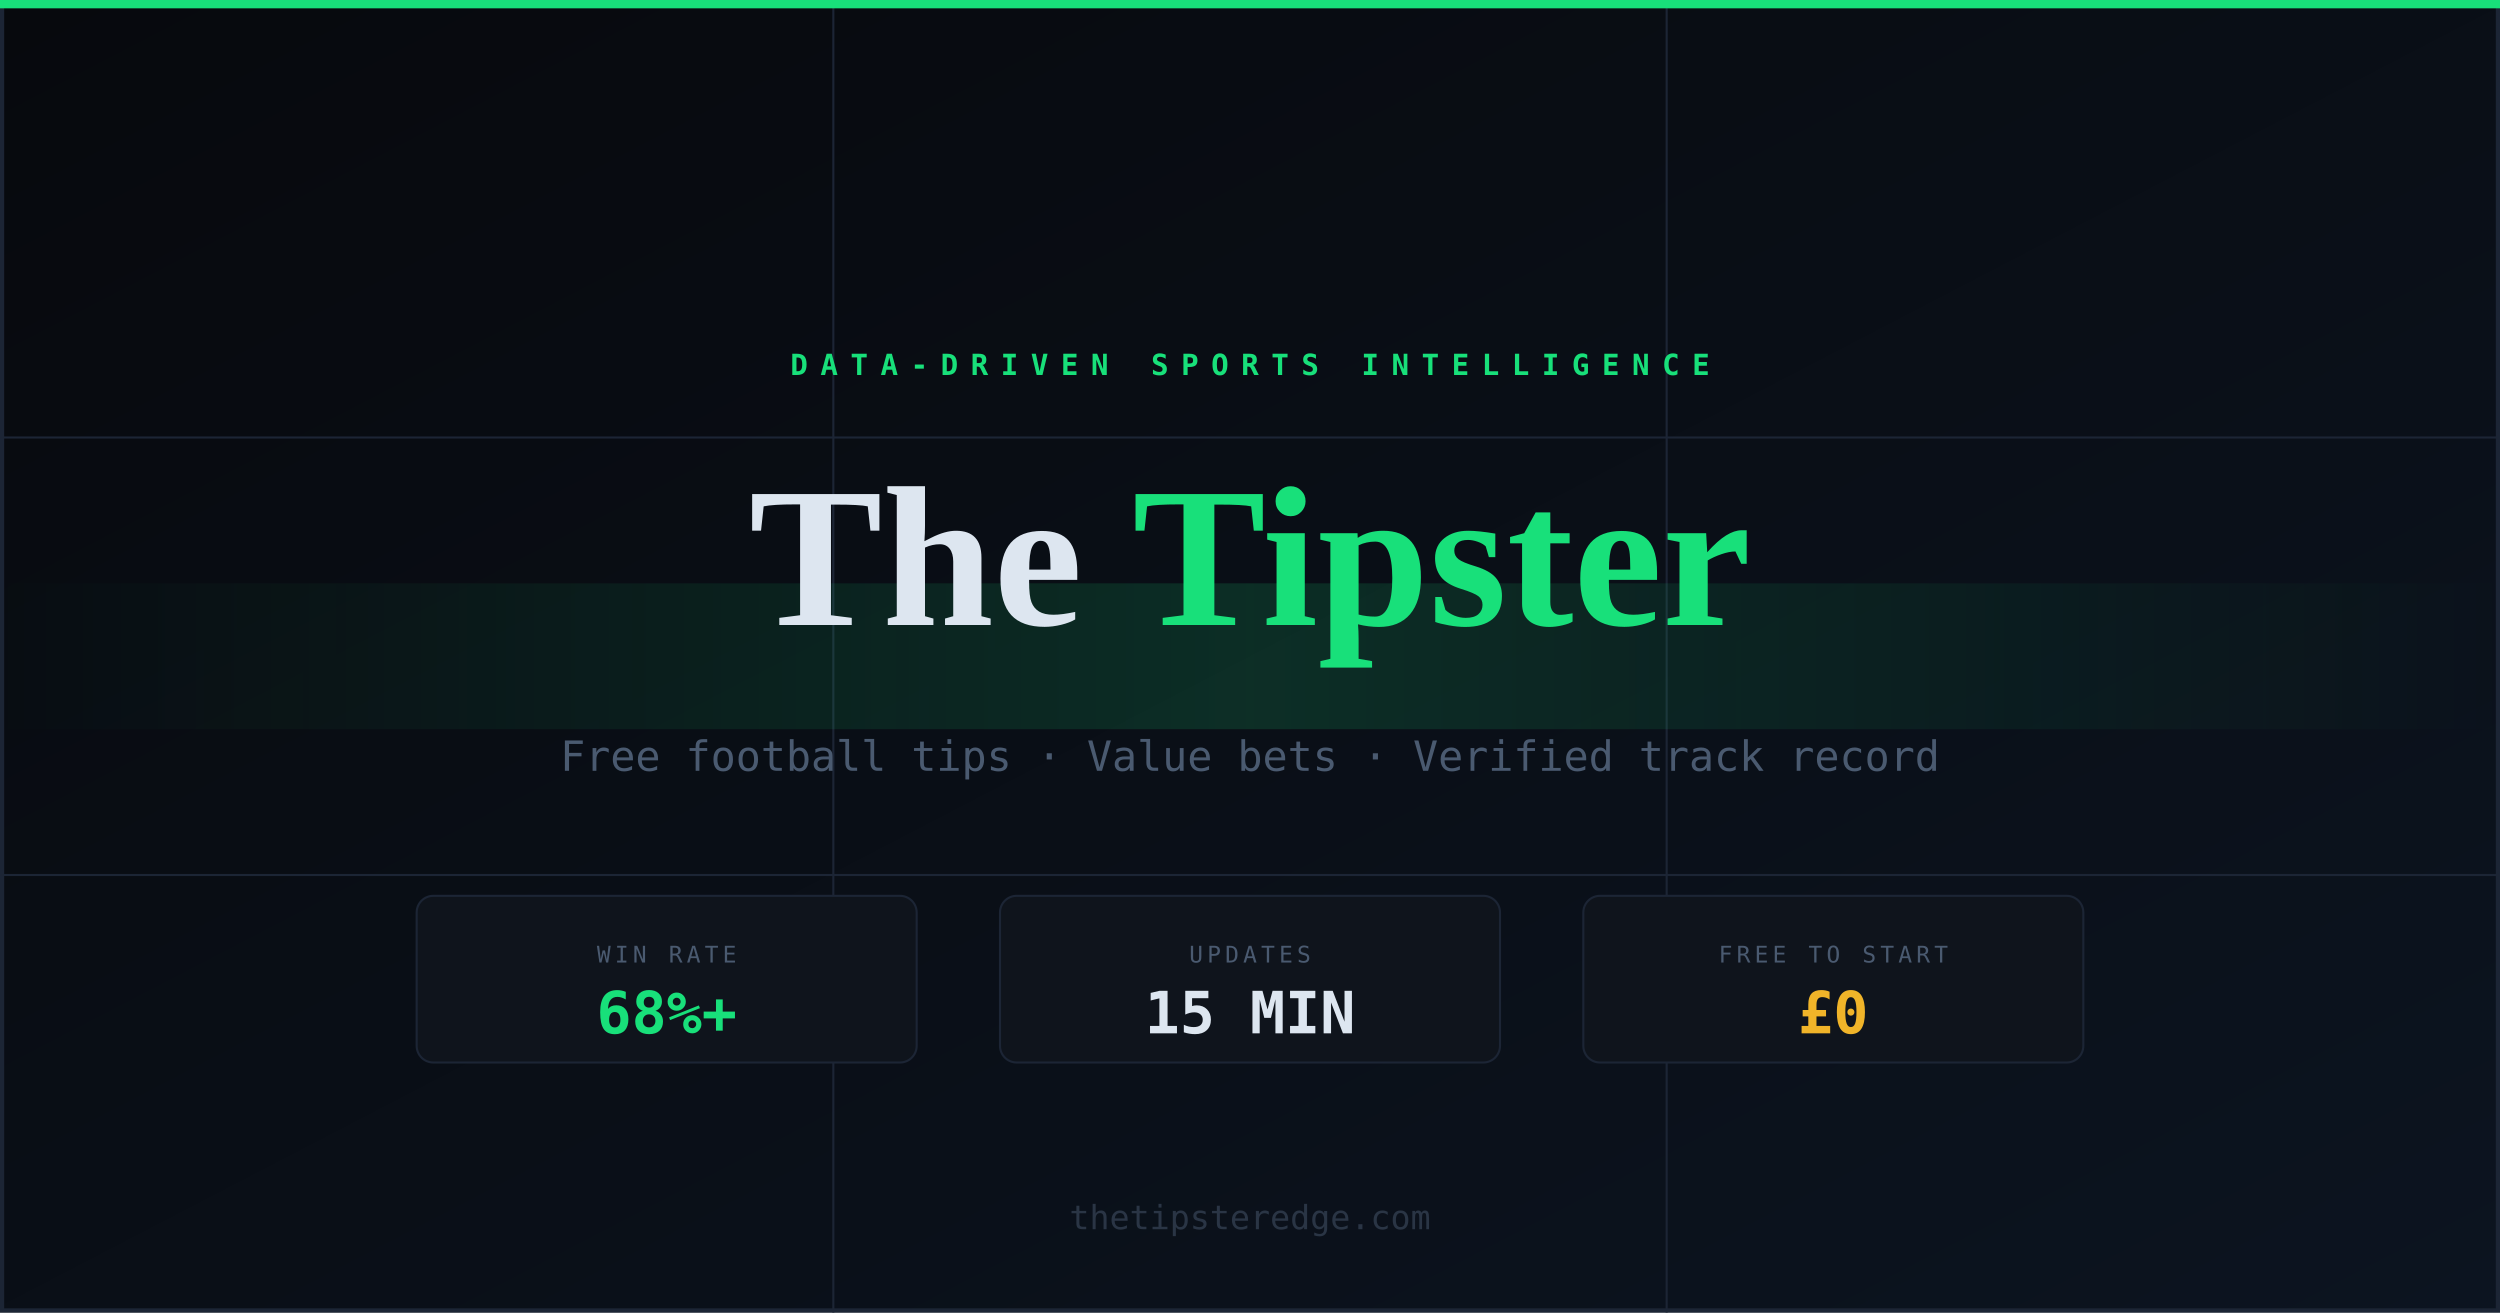
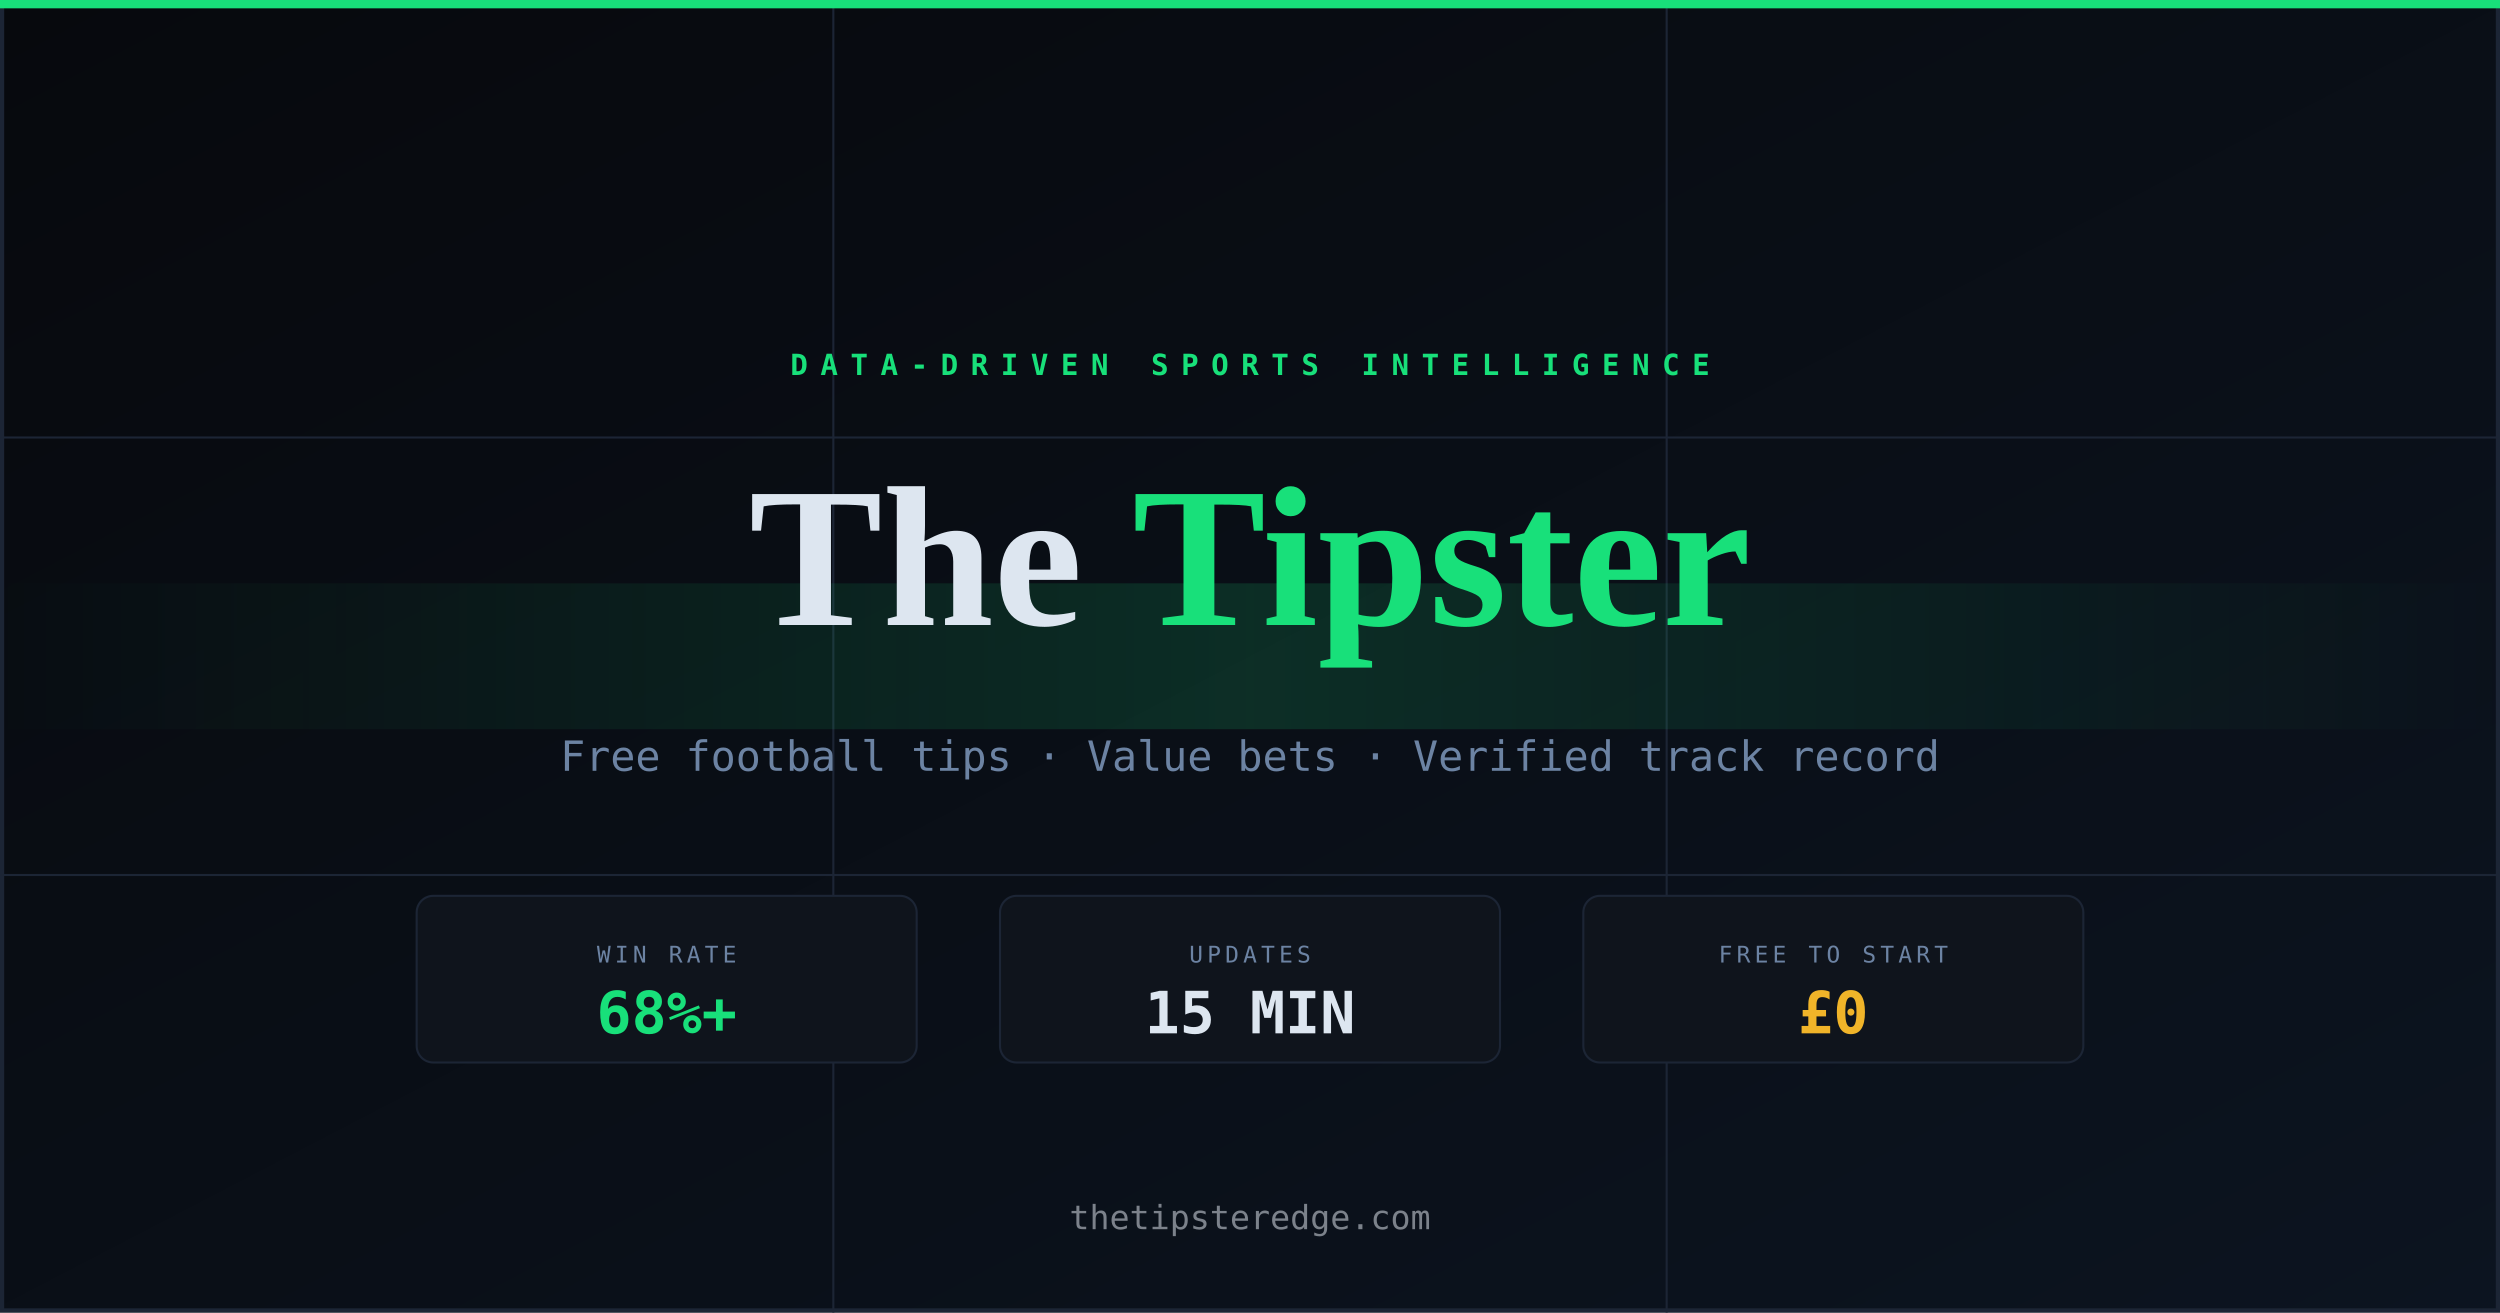
<svg xmlns="http://www.w3.org/2000/svg" viewBox="0 0 1200 630" width="1200" height="630">
  <defs>
    <linearGradient id="bg" x1="0%" y1="0%" x2="100%" y2="100%">
      <stop offset="0%" style="stop-color:#07090d" />
      <stop offset="100%" style="stop-color:#0c1420" />
    </linearGradient>
    <linearGradient id="glow" x1="0%" y1="0%" x2="100%" y2="0%">
      <stop offset="0%" style="stop-color:#18e07a;stop-opacity:0" />
      <stop offset="50%" style="stop-color:#18e07a;stop-opacity:0.15" />
      <stop offset="100%" style="stop-color:#18e07a;stop-opacity:0" />
    </linearGradient>
  </defs>
  <rect width="1200" height="630" fill="url(#bg)" />
  <line x1="0" y1="210" x2="1200" y2="210" stroke="#1c2535" stroke-width="1" />
  <line x1="0" y1="420" x2="1200" y2="420" stroke="#1c2535" stroke-width="1" />
  <line x1="400" y1="0" x2="400" y2="630" stroke="#1c2535" stroke-width="1" />
  <line x1="800" y1="0" x2="800" y2="630" stroke="#1c2535" stroke-width="1" />
  <rect x="0" y="280" width="1200" height="70" fill="url(#glow)" />
  <text x="600" y="180" font-family="monospace" font-size="14" font-weight="700" fill="#18e07a" text-anchor="middle" letter-spacing="6">DATA-DRIVEN SPORTS INTELLIGENCE</text>
  <text x="600" y="300" font-family="Georgia, 'Times New Roman', serif" font-size="96" font-weight="bold" fill="#dde6f0" text-anchor="middle">The <tspan fill="#18e07a">Tipster</tspan>
  </text>
-   <text x="600" y="370" font-family="monospace" font-size="20" fill="#4a5a70" text-anchor="middle">Free football tips · Value bets · Verified track record</text>
+   <text x="600" y="370" font-family="monospace" font-size="20" fill="#6c83a3" text-anchor="middle">Free football tips · Value bets · Verified track record</text>
  <rect x="200" y="430" width="240" height="80" rx="8" fill="#0f141c" stroke="#1c2535" stroke-width="1" />
-   <text x="320" y="462" font-family="monospace" font-size="11" fill="#4a5a70" text-anchor="middle" letter-spacing="2">WIN RATE</text>
+   <text x="320" y="462" font-family="monospace" font-size="11" fill="#6c83a3" text-anchor="middle" letter-spacing="2">WIN RATE</text>
  <text x="320" y="496" font-family="monospace" font-size="28" font-weight="bold" fill="#18e07a" text-anchor="middle">68%+</text>
  <rect x="480" y="430" width="240" height="80" rx="8" fill="#0f141c" stroke="#1c2535" stroke-width="1" />
-   <text x="600" y="462" font-family="monospace" font-size="11" fill="#4a5a70" text-anchor="middle" letter-spacing="2">UPDATES</text>
+   <text x="600" y="462" font-family="monospace" font-size="11" fill="#6c83a3" text-anchor="middle" letter-spacing="2">UPDATES</text>
  <text x="600" y="496" font-family="monospace" font-size="28" font-weight="bold" fill="#dde6f0" text-anchor="middle">15 MIN</text>
  <rect x="760" y="430" width="240" height="80" rx="8" fill="#0f141c" stroke="#1c2535" stroke-width="1" />
-   <text x="880" y="462" font-family="monospace" font-size="11" fill="#4a5a70" text-anchor="middle" letter-spacing="2">FREE TO START</text>
+   <text x="880" y="462" font-family="monospace" font-size="11" fill="#6c83a3" text-anchor="middle" letter-spacing="2">FREE TO START</text>
  <text x="880" y="496" font-family="monospace" font-size="28" font-weight="bold" fill="#f0b429" text-anchor="middle">£0</text>
-   <text x="600" y="590" font-family="monospace" font-size="16" fill="#2a3545" text-anchor="middle">thetipsteredge.com</text>
+   <text x="600" y="590" font-family="monospace" font-size="16" fill="#7c828b" text-anchor="middle">thetipsteredge.com</text>
  <rect x="1" y="1" width="1198" height="628" rx="0" fill="none" stroke="#1c2535" stroke-width="2" />
  <rect x="0" y="0" width="1200" height="4" fill="#18e07a" />
</svg>
